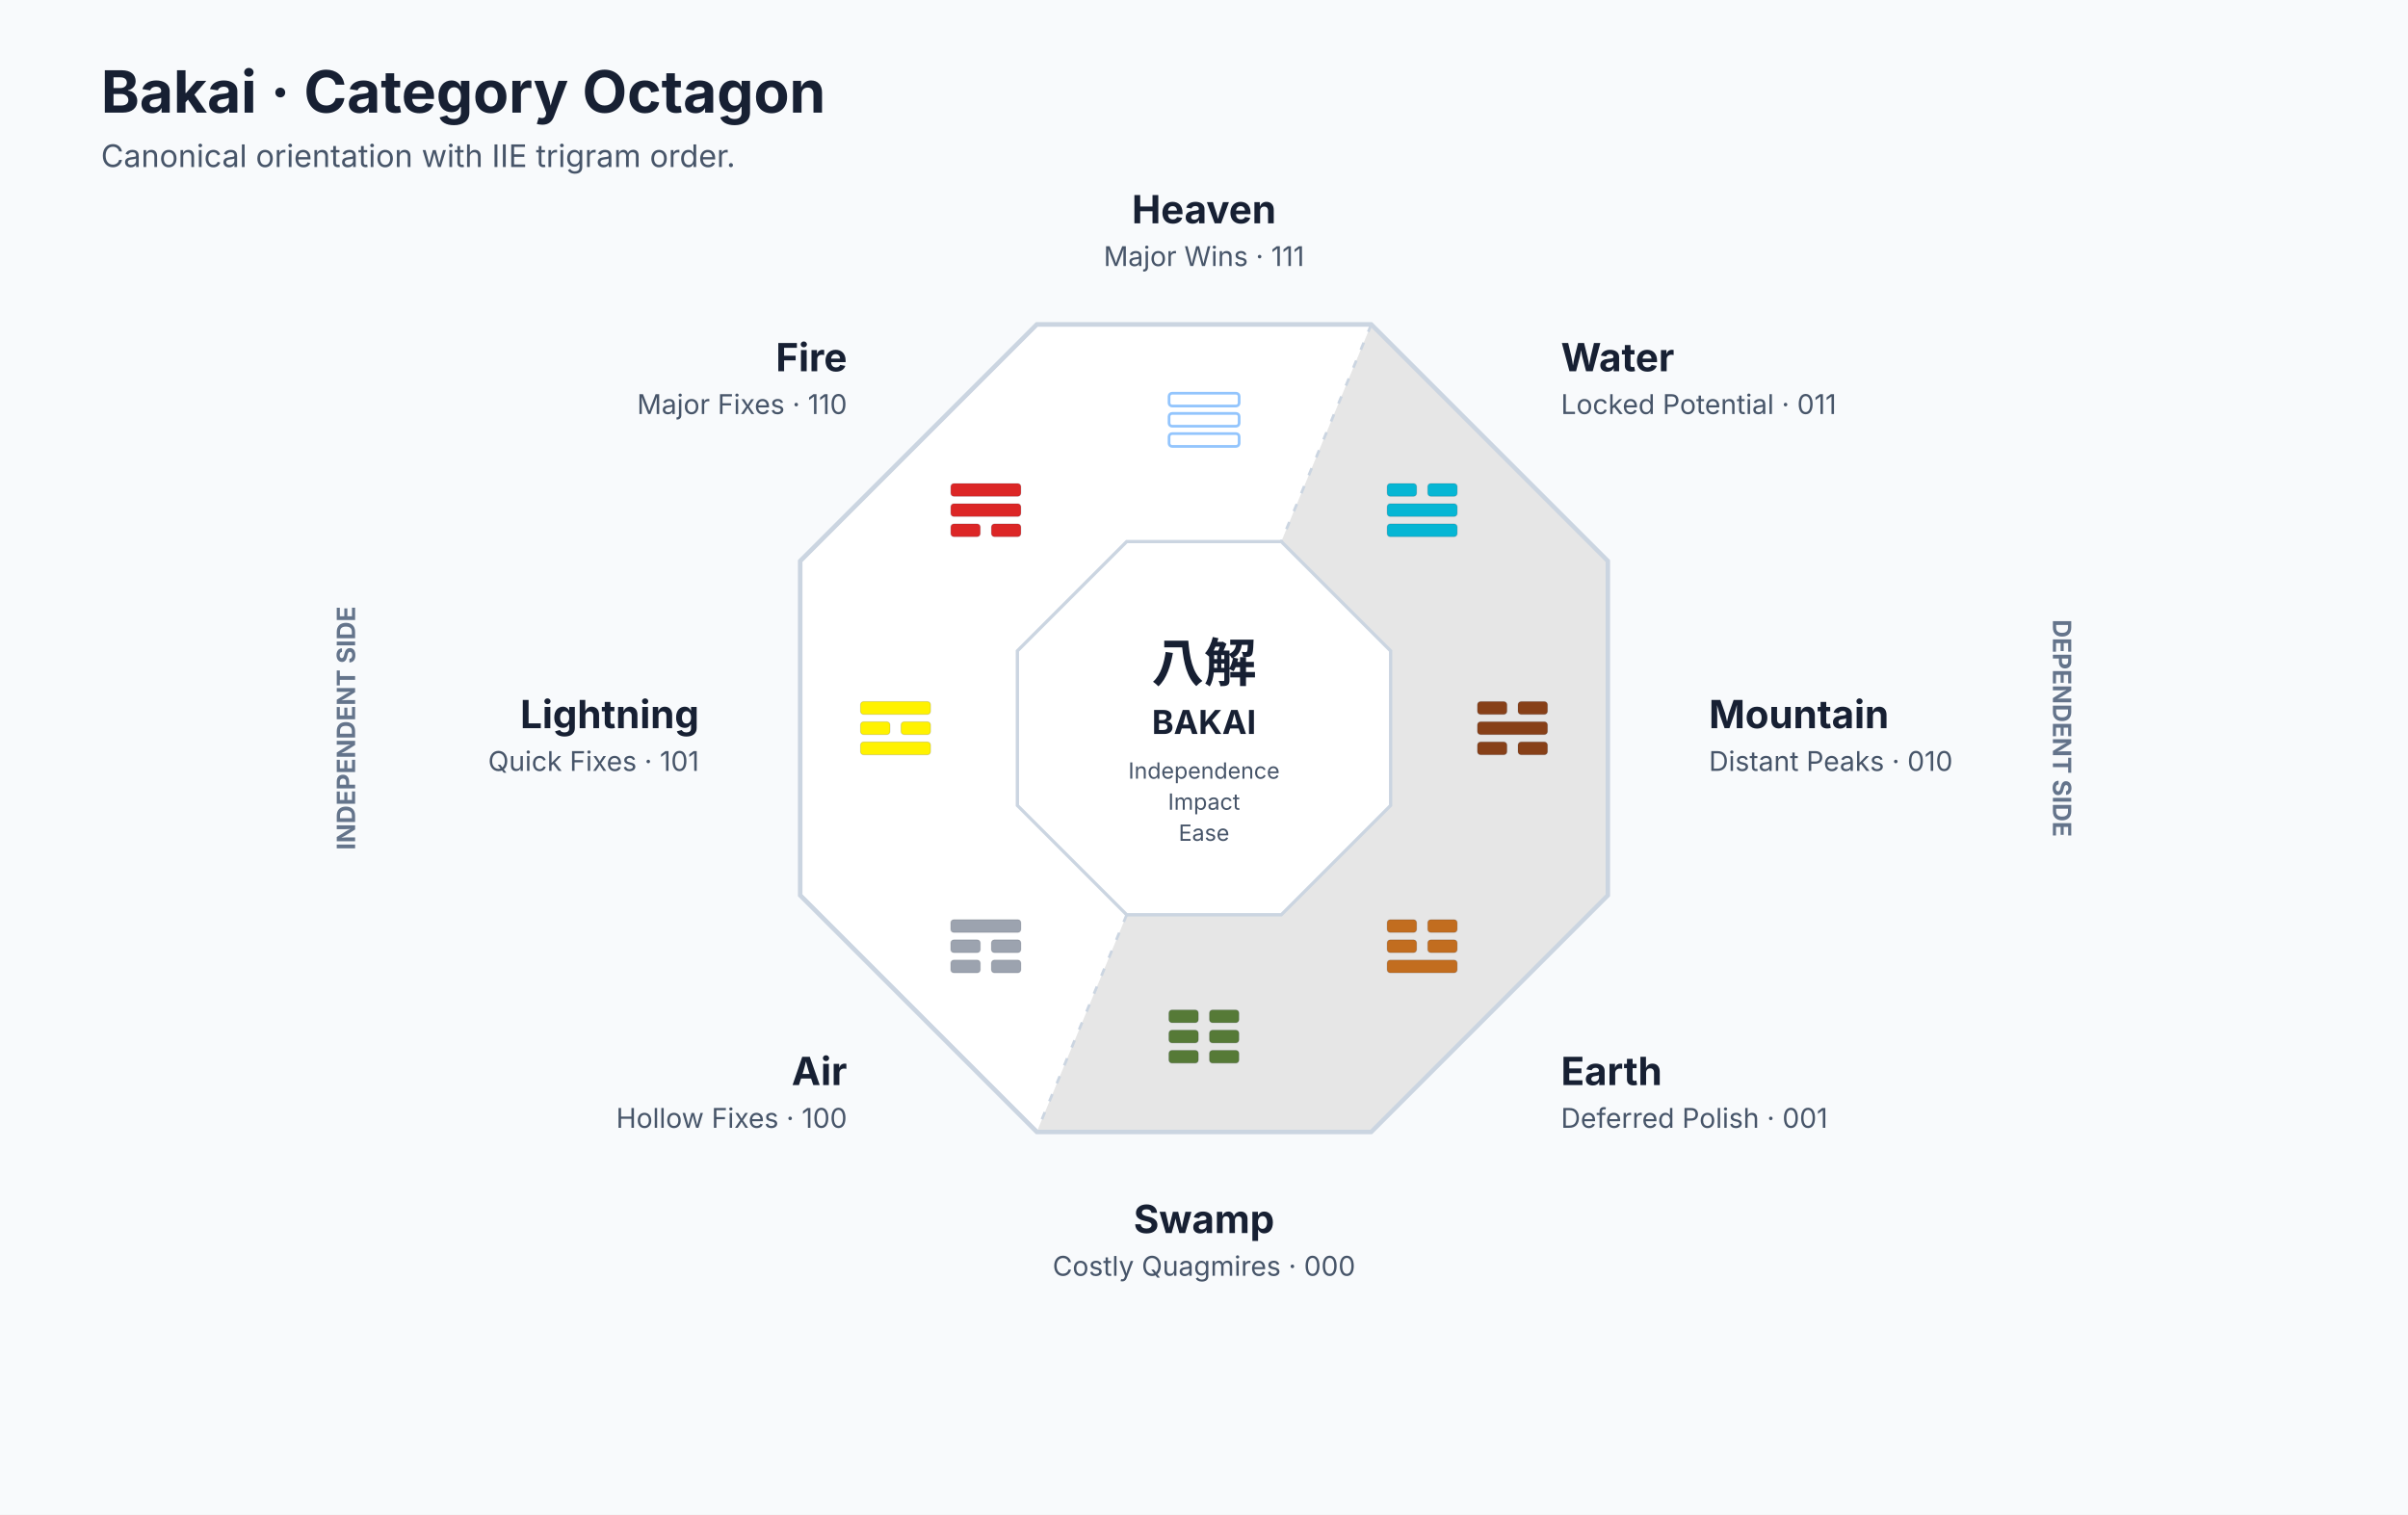
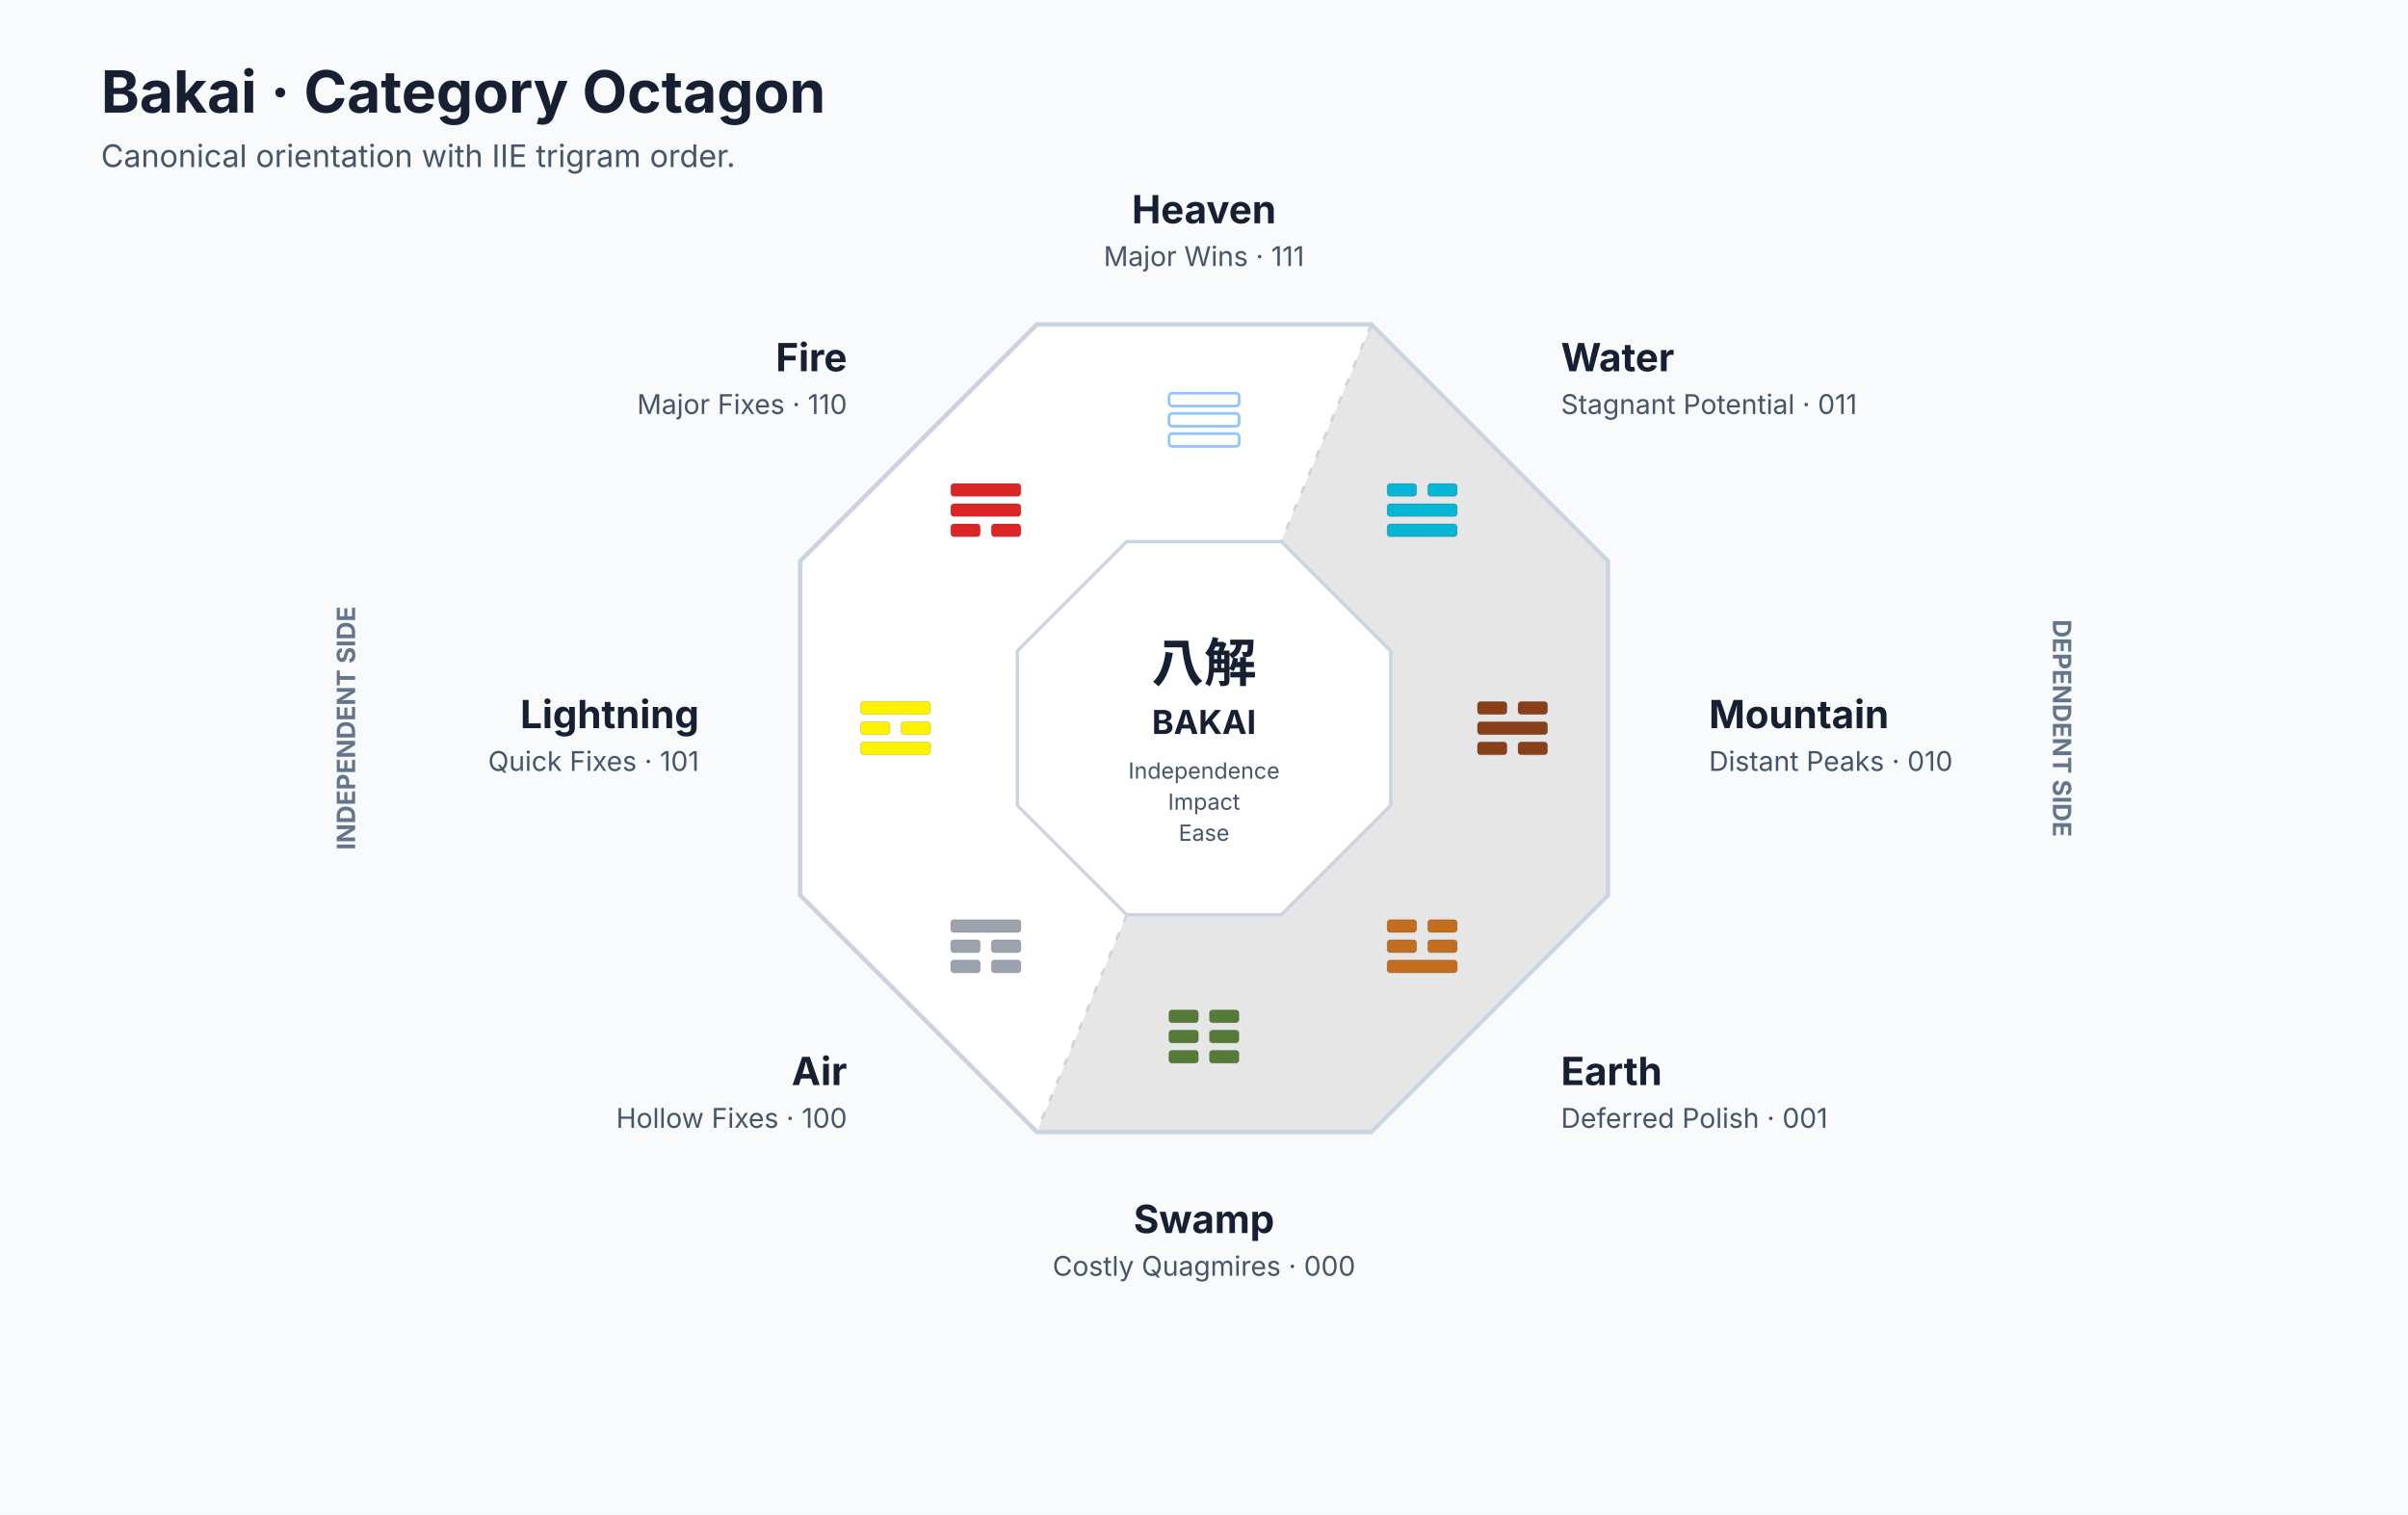
<svg xmlns="http://www.w3.org/2000/svg" width="1240" height="780" viewBox="0 0 1240 780" role="img" aria-label="Bakai octagonal category wheel">
  <rect width="100%" height="100%" fill="#f8fafc" />
  <g font-family="Inter, Arial, Helvetica, sans-serif">
    <text x="52" y="58" font-size="30" font-weight="700" fill="#172033">Bakai · Category Octagon</text>
    <text x="52" y="86" font-size="16" fill="#475569">Canonical orientation with IIE trigram order.</text>
    <polygon points="533.9,167.1 706.1,167.1 827.9,288.9 827.9,461.1 706.1,582.9 533.9,582.9 412.1,461.1 412.1,288.9" fill="#ffffff" stroke="#cbd5e1" stroke-width="2.2" />
    <polygon points="706.1,167.1 827.9,288.9 827.9,461.1 706.1,582.9 533.9,582.9" fill="#e6e6e6" />
    <polygon points="533.9,167.1 706.1,167.1 827.9,288.9 827.9,461.1 706.1,582.9 533.9,582.9 412.1,461.1 412.1,288.9" fill="none" stroke="#cbd5e1" stroke-width="2.2" />
    <line x1="706.1" y1="167.2" x2="659.8" y2="278.9" stroke="#cbd5e1" stroke-width="1.4" stroke-dasharray="4 6" />
    <line x1="580.2" y1="471.1" x2="533.9" y2="582.8" stroke="#cbd5e1" stroke-width="1.4" stroke-dasharray="4 6" />
    <polygon points="580.2,278.9 659.8,278.9 716.1,335.2 716.1,414.8 659.8,471.1 580.2,471.1 523.9,414.8 523.9,335.2" fill="#ffffff" stroke="#cbd5e1" stroke-width="1.7" />
    <text x="620" y="351" text-anchor="middle" font-size="27" font-weight="700" fill="#172033">八解</text>
    <text x="620" y="378" text-anchor="middle" font-size="17" font-weight="700" fill="#172033">BAKAI</text>
    <text x="620" y="401" text-anchor="middle" font-size="11.5" fill="#475569">Independence</text>
    <text x="620" y="417" text-anchor="middle" font-size="11.5" fill="#475569">Impact</text>
    <text x="620" y="433" text-anchor="middle" font-size="11.5" fill="#475569">Ease</text>
    <text x="178" y="375" dominant-baseline="middle" transform="rotate(-90 178 375)" text-anchor="middle" font-size="13" font-weight="700" fill="#64748b">INDEPENDENT SIDE</text>
    <text x="1062" y="375" dominant-baseline="middle" transform="rotate(90 1062 375)" text-anchor="middle" font-size="13" font-weight="700" fill="#64748b">DEPENDENT SIDE</text>
    <rect x="602.0" y="202.5" width="36.1" height="6.6" rx="1.6" fill="#FFFFFF" stroke="#93C5FD" stroke-width="1.4" />
    <rect x="602.0" y="212.9" width="36.1" height="6.6" rx="1.6" fill="#FFFFFF" stroke="#93C5FD" stroke-width="1.4" />
    <rect x="602.0" y="223.3" width="36.1" height="6.6" rx="1.6" fill="#FFFFFF" stroke="#93C5FD" stroke-width="1.4" />
    <rect x="714.3" y="249.0" width="15.2" height="6.6" rx="1.6" fill="#06B6D4" stroke="rgba(23,32,51,0.15)" stroke-width="0.5" />
    <rect x="735.2" y="249.0" width="15.2" height="6.6" rx="1.6" fill="#06B6D4" stroke="rgba(23,32,51,0.15)" stroke-width="0.5" />
    <rect x="714.3" y="259.4" width="36.1" height="6.6" rx="1.6" fill="#06B6D4" stroke="rgba(23,32,51,0.15)" stroke-width="0.5" />
    <rect x="714.3" y="269.8" width="36.1" height="6.6" rx="1.6" fill="#06B6D4" stroke="rgba(23,32,51,0.15)" stroke-width="0.5" />
    <rect x="760.8" y="361.3" width="15.2" height="6.6" rx="1.6" fill="#874018" stroke="rgba(23,32,51,0.15)" stroke-width="0.5" />
    <rect x="781.7" y="361.3" width="15.2" height="6.6" rx="1.6" fill="#874018" stroke="rgba(23,32,51,0.15)" stroke-width="0.5" />
    <rect x="760.8" y="371.7" width="36.1" height="6.6" rx="1.6" fill="#874018" stroke="rgba(23,32,51,0.15)" stroke-width="0.5" />
    <rect x="760.8" y="382.1" width="15.2" height="6.6" rx="1.6" fill="#874018" stroke="rgba(23,32,51,0.15)" stroke-width="0.5" />
    <rect x="781.7" y="382.1" width="15.2" height="6.6" rx="1.6" fill="#874018" stroke="rgba(23,32,51,0.15)" stroke-width="0.5" />
    <rect x="714.3" y="473.6" width="15.2" height="6.6" rx="1.6" fill="#C26D1F" stroke="rgba(23,32,51,0.15)" stroke-width="0.5" />
    <rect x="735.2" y="473.6" width="15.2" height="6.6" rx="1.6" fill="#C26D1F" stroke="rgba(23,32,51,0.15)" stroke-width="0.5" />
    <rect x="714.3" y="484.0" width="15.2" height="6.6" rx="1.6" fill="#C26D1F" stroke="rgba(23,32,51,0.15)" stroke-width="0.5" />
    <rect x="735.2" y="484.0" width="15.2" height="6.6" rx="1.6" fill="#C26D1F" stroke="rgba(23,32,51,0.15)" stroke-width="0.5" />
    <rect x="714.3" y="494.4" width="36.1" height="6.6" rx="1.6" fill="#C26D1F" stroke="rgba(23,32,51,0.15)" stroke-width="0.5" />
    <rect x="601.9" y="520.1" width="15.2" height="6.6" rx="1.6" fill="#567A37" stroke="rgba(23,32,51,0.15)" stroke-width="0.5" />
    <rect x="622.8" y="520.1" width="15.2" height="6.6" rx="1.6" fill="#567A37" stroke="rgba(23,32,51,0.15)" stroke-width="0.5" />
    <rect x="601.9" y="530.5" width="15.2" height="6.6" rx="1.6" fill="#567A37" stroke="rgba(23,32,51,0.15)" stroke-width="0.5" />
    <rect x="622.8" y="530.5" width="15.2" height="6.6" rx="1.6" fill="#567A37" stroke="rgba(23,32,51,0.15)" stroke-width="0.5" />
    <rect x="601.9" y="540.9" width="15.2" height="6.6" rx="1.6" fill="#567A37" stroke="rgba(23,32,51,0.15)" stroke-width="0.5" />
    <rect x="622.8" y="540.9" width="15.2" height="6.6" rx="1.6" fill="#567A37" stroke="rgba(23,32,51,0.15)" stroke-width="0.5" />
    <rect x="489.6" y="473.6" width="36.1" height="6.6" rx="1.6" fill="#9CA3AF" stroke="rgba(23,32,51,0.15)" stroke-width="0.5" />
    <rect x="489.6" y="484.0" width="15.2" height="6.6" rx="1.6" fill="#9CA3AF" stroke="rgba(23,32,51,0.15)" stroke-width="0.5" />
    <rect x="510.5" y="484.0" width="15.2" height="6.6" rx="1.6" fill="#9CA3AF" stroke="rgba(23,32,51,0.15)" stroke-width="0.5" />
    <rect x="489.6" y="494.4" width="15.2" height="6.6" rx="1.6" fill="#9CA3AF" stroke="rgba(23,32,51,0.15)" stroke-width="0.5" />
    <rect x="510.5" y="494.4" width="15.2" height="6.6" rx="1.6" fill="#9CA3AF" stroke="rgba(23,32,51,0.15)" stroke-width="0.5" />
    <rect x="443.1" y="361.3" width="36.1" height="6.6" rx="1.6" fill="#FFF200" stroke="rgba(23,32,51,0.15)" stroke-width="0.5" />
    <rect x="443.1" y="371.7" width="15.2" height="6.6" rx="1.6" fill="#FFF200" stroke="rgba(23,32,51,0.15)" stroke-width="0.5" />
    <rect x="464.0" y="371.7" width="15.2" height="6.6" rx="1.6" fill="#FFF200" stroke="rgba(23,32,51,0.15)" stroke-width="0.5" />
    <rect x="443.1" y="382.1" width="36.1" height="6.6" rx="1.6" fill="#FFF200" stroke="rgba(23,32,51,0.15)" stroke-width="0.5" />
    <rect x="489.6" y="249.0" width="36.1" height="6.6" rx="1.6" fill="#DC2626" stroke="rgba(23,32,51,0.15)" stroke-width="0.5" />
    <rect x="489.6" y="259.4" width="36.1" height="6.6" rx="1.6" fill="#DC2626" stroke="rgba(23,32,51,0.15)" stroke-width="0.5" />
    <rect x="489.6" y="269.8" width="15.2" height="6.6" rx="1.6" fill="#DC2626" stroke="rgba(23,32,51,0.15)" stroke-width="0.5" />
    <rect x="510.5" y="269.8" width="15.2" height="6.6" rx="1.6" fill="#DC2626" stroke="rgba(23,32,51,0.15)" stroke-width="0.5" />
    <text x="620.0" y="115.0" text-anchor="middle" font-size="20" font-weight="700" fill="#172033">Heaven</text>
    <text x="620.0" y="137.0" text-anchor="middle" font-size="14" fill="#475569">Major Wins · 111</text>
    <text x="803.8" y="191.2" text-anchor="start" font-size="20" font-weight="700" fill="#172033">Water</text>
-     <text x="803.8" y="213.2" text-anchor="start" font-size="14" fill="#475569">Locked Potential · 011</text>
+     <text x="803.8" y="213.2" text-anchor="start" font-size="14" fill="#475569">Stagnant Potential · 011</text>
    <text x="880.0" y="375.0" text-anchor="start" font-size="20" font-weight="700" fill="#172033">Mountain</text>
    <text x="880.0" y="397.0" text-anchor="start" font-size="14" fill="#475569">Distant Peaks · 010</text>
    <text x="803.8" y="558.8" text-anchor="start" font-size="20" font-weight="700" fill="#172033">Earth</text>
    <text x="803.8" y="580.8" text-anchor="start" font-size="14" fill="#475569">Deferred Polish · 001</text>
    <text x="620.0" y="635.0" text-anchor="middle" font-size="20" font-weight="700" fill="#172033">Swamp</text>
    <text x="620.0" y="657.0" text-anchor="middle" font-size="14" fill="#475569">Costly Quagmires · 000</text>
    <text x="436.2" y="558.8" text-anchor="end" font-size="20" font-weight="700" fill="#172033">Air</text>
    <text x="436.2" y="580.8" text-anchor="end" font-size="14" fill="#475569">Hollow Fixes · 100</text>
    <text x="360.0" y="375.0" text-anchor="end" font-size="20" font-weight="700" fill="#172033">Lightning</text>
    <text x="360.0" y="397.0" text-anchor="end" font-size="14" fill="#475569">Quick Fixes · 101</text>
    <text x="436.2" y="191.2" text-anchor="end" font-size="20" font-weight="700" fill="#172033">Fire</text>
    <text x="436.2" y="213.2" text-anchor="end" font-size="14" fill="#475569">Major Fixes · 110</text>
  </g>
</svg>
